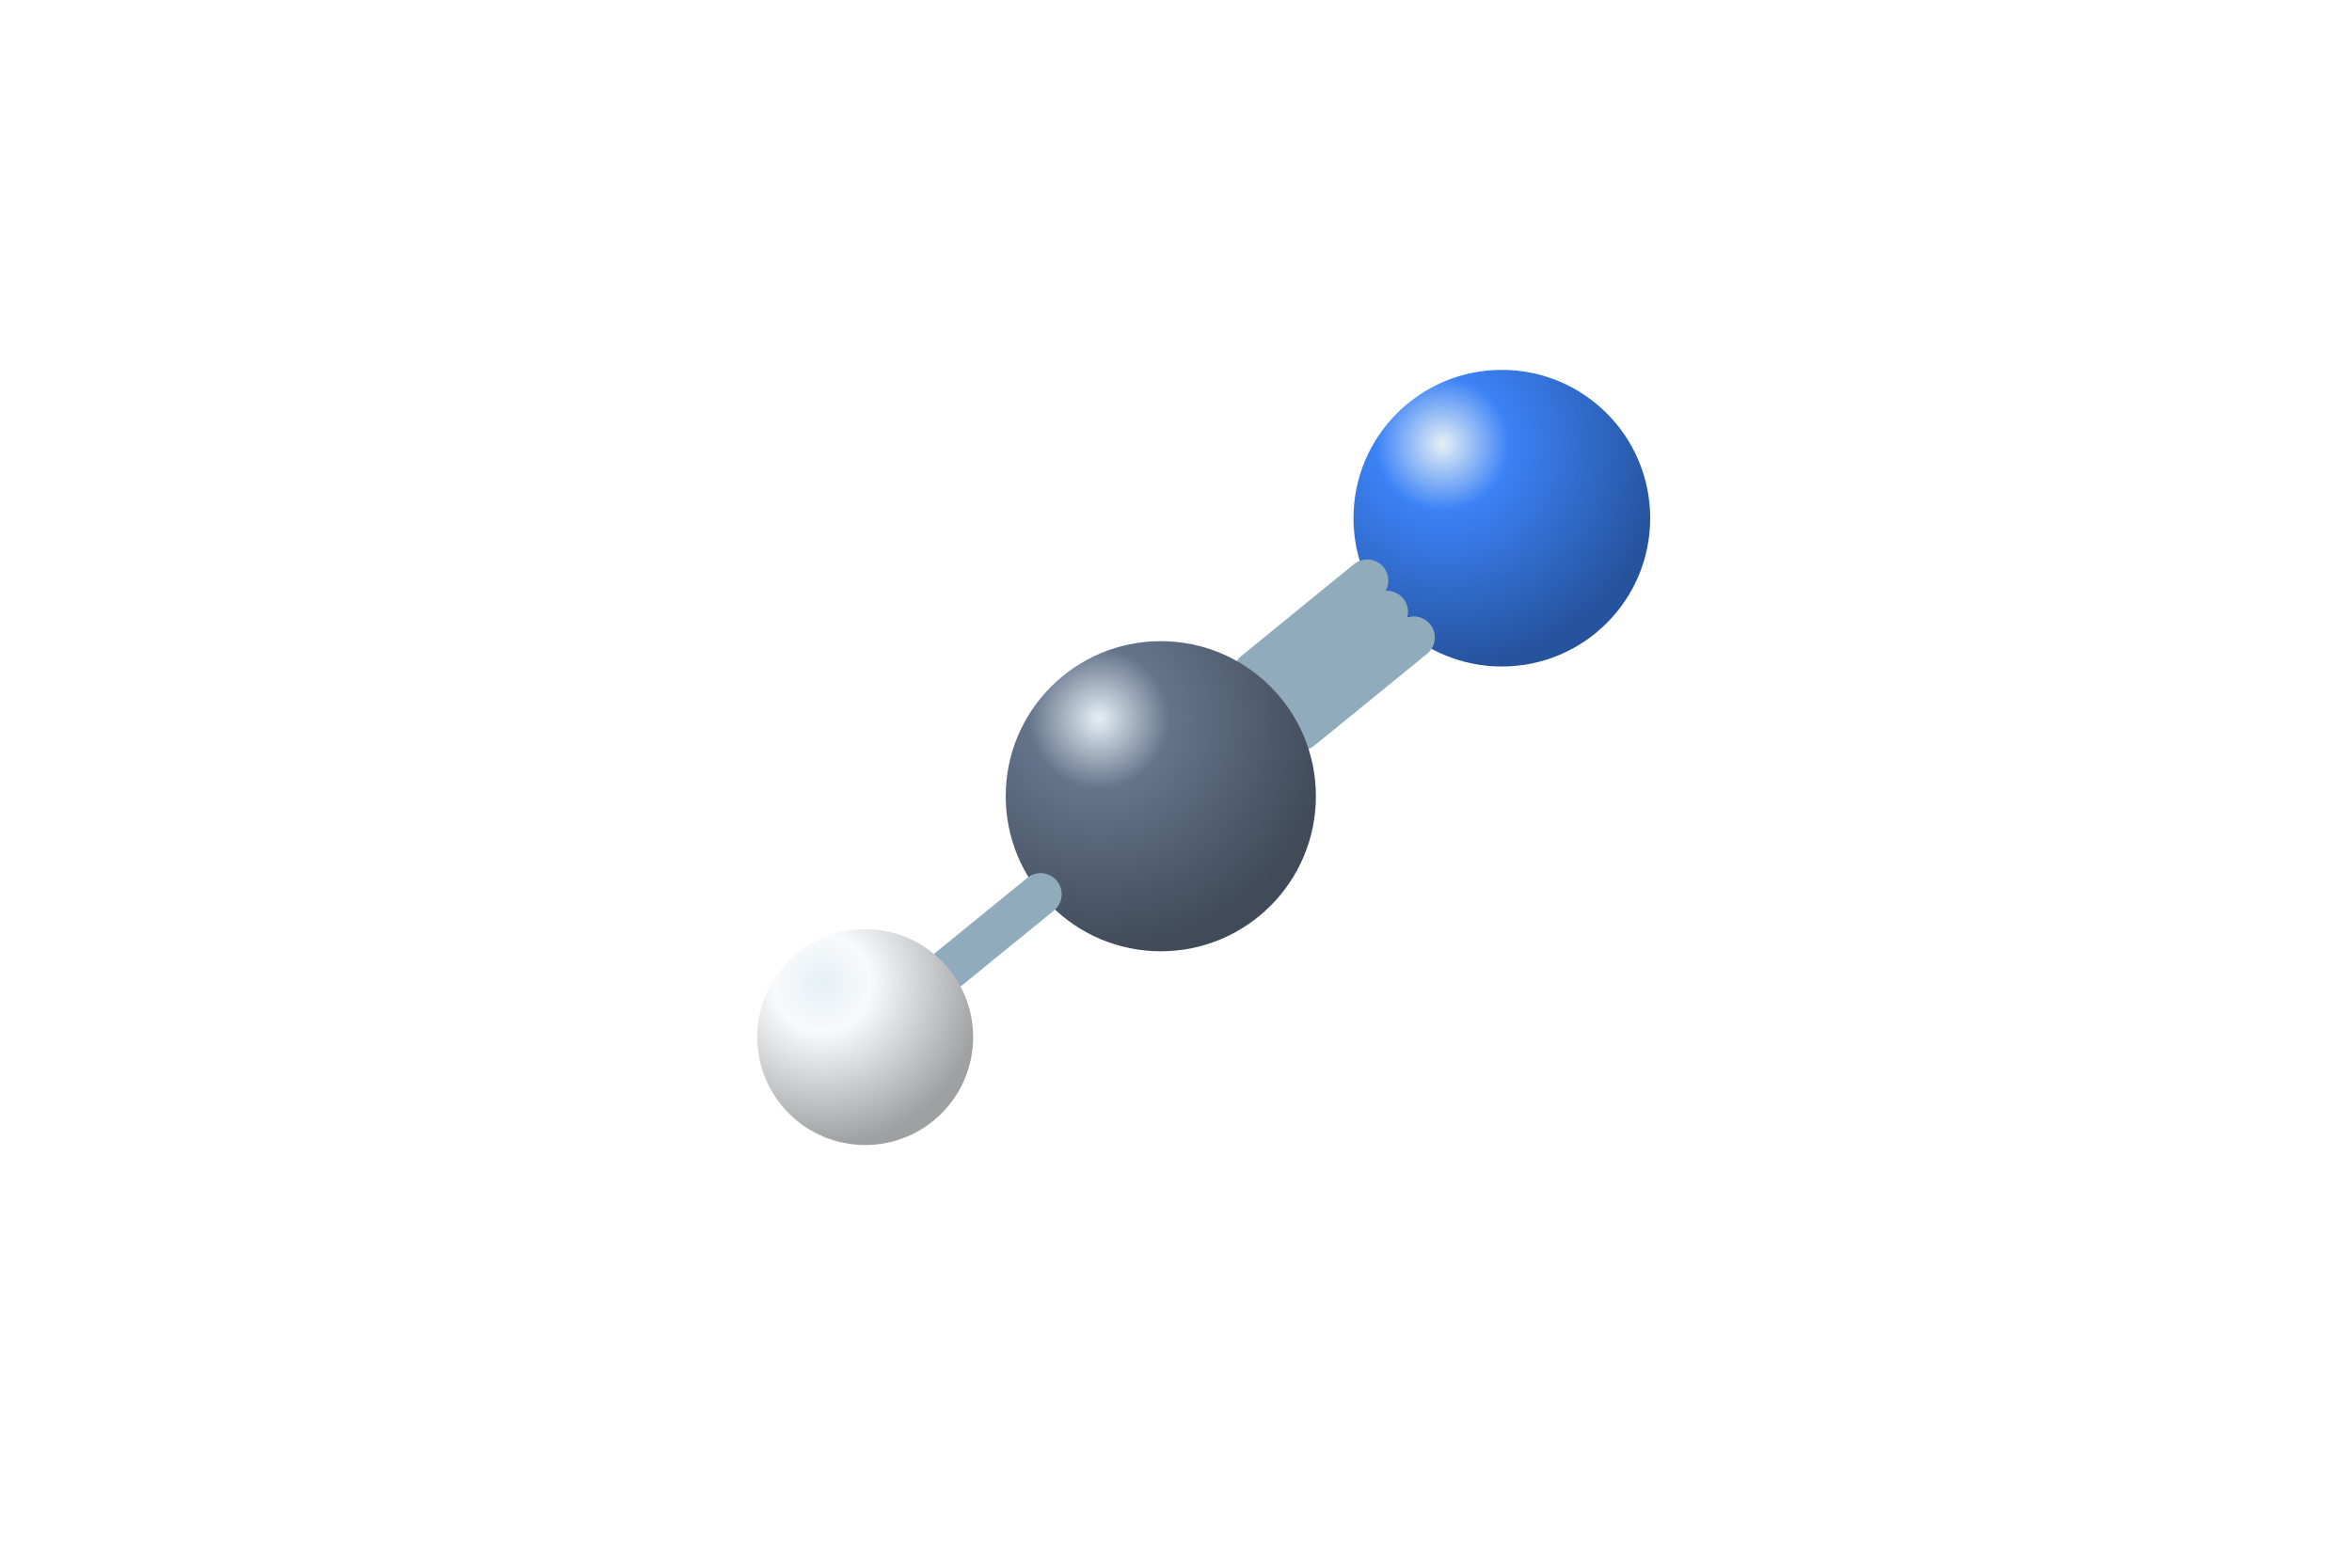
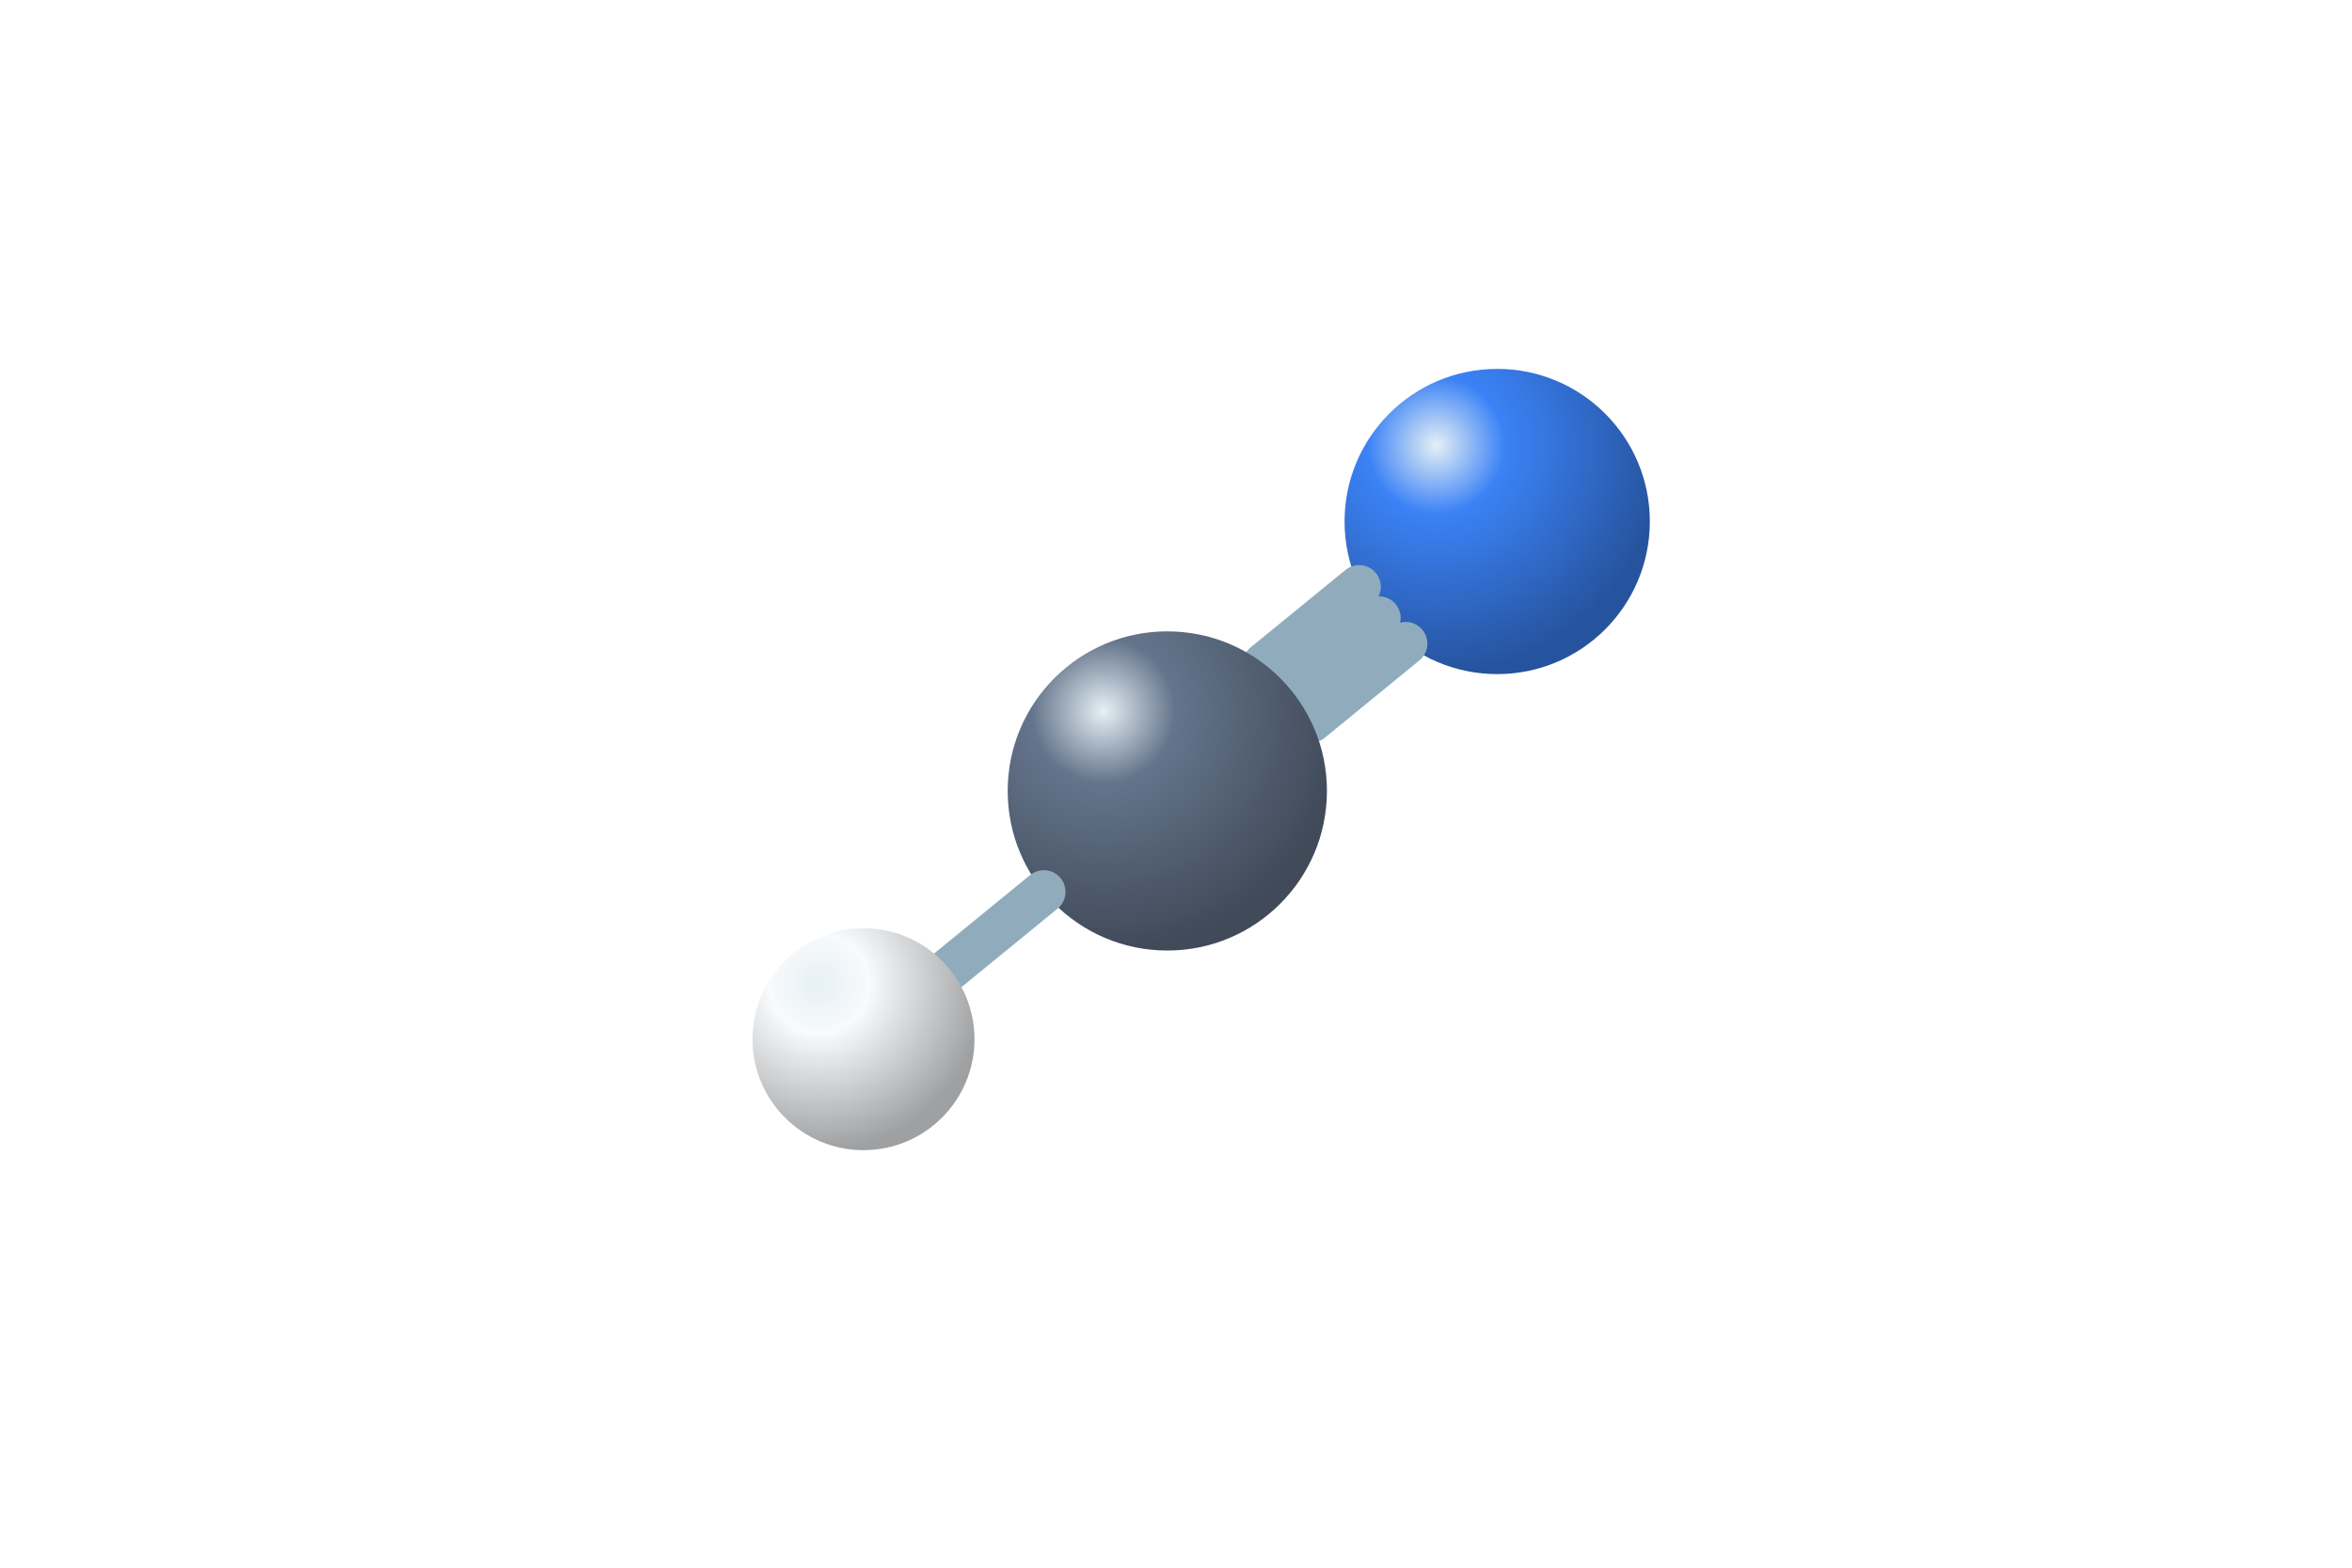
<svg xmlns="http://www.w3.org/2000/svg" viewBox="0 0 192 128">
  <defs>
    <radialGradient id="C" cx="30%" cy="25%" r="75%">
      <stop stop-color="#e6f0f5" />
      <stop offset=".3" stop-color="#64748b" />
      <stop offset="1" stop-color="#404a59" />
    </radialGradient>
    <radialGradient id="N" cx="30%" cy="25%" r="75%">
      <stop stop-color="#e6f0f5" />
      <stop offset=".3" stop-color="#3b82f6" />
      <stop offset="1" stop-color="#26539d" />
    </radialGradient>
    <radialGradient id="H" cx="30%" cy="25%" r="75%">
      <stop stop-color="#e6f0f5" />
      <stop offset=".3" stop-color="#f8fafc" />
      <stop offset="1" stop-color="#9fa0a1" />
    </radialGradient>
  </defs>
-   <circle cx="122.6" cy="42.31" r="12.11" fill="url(#N)" />
-   <path d="M102.4 54.91L111.61 47.4" stroke="#90acbc" stroke-width="3.44" stroke-linecap="round" />
-   <path d="M104.57 57.01L113.22 49.96" stroke="#90acbc" stroke-width="3.44" stroke-linecap="round" />
-   <path d="M106.19 59.56L115.41 52.05" stroke="#90acbc" stroke-width="3.44" stroke-linecap="round" />
-   <circle cx="94.76" cy="65.01" r="12.66" fill="url(#C)" />
-   <path d="M84.95 73.01L77.46 79.11" stroke="#90acbc" stroke-width="3.44" stroke-linecap="round" />
-   <circle cx="70.63" cy="84.68" r="8.81" fill="url(#H)" />
+   <circle cx="122.22" cy="42.58" r="12.46" fill="url(#N)" />
+   <path d="M103.21 54.23L110.95 47.91" stroke="#90acbc" stroke-width="3.54" stroke-linecap="round" />
+   <path d="M105.38 56.33L112.57 50.46" stroke="#90acbc" stroke-width="3.54" stroke-linecap="round" />
+   <path d="M107.01 58.88L114.75 52.55" stroke="#90acbc" stroke-width="3.54" stroke-linecap="round" />
+   <circle cx="95.29" cy="64.58" r="13.03" fill="url(#C)" />
+   <path d="M85.21 72.82L77.51 79.11" stroke="#90acbc" stroke-width="3.54" stroke-linecap="round" />
+   <circle cx="70.49" cy="84.85" r="9.06" fill="url(#H)" />
</svg>
